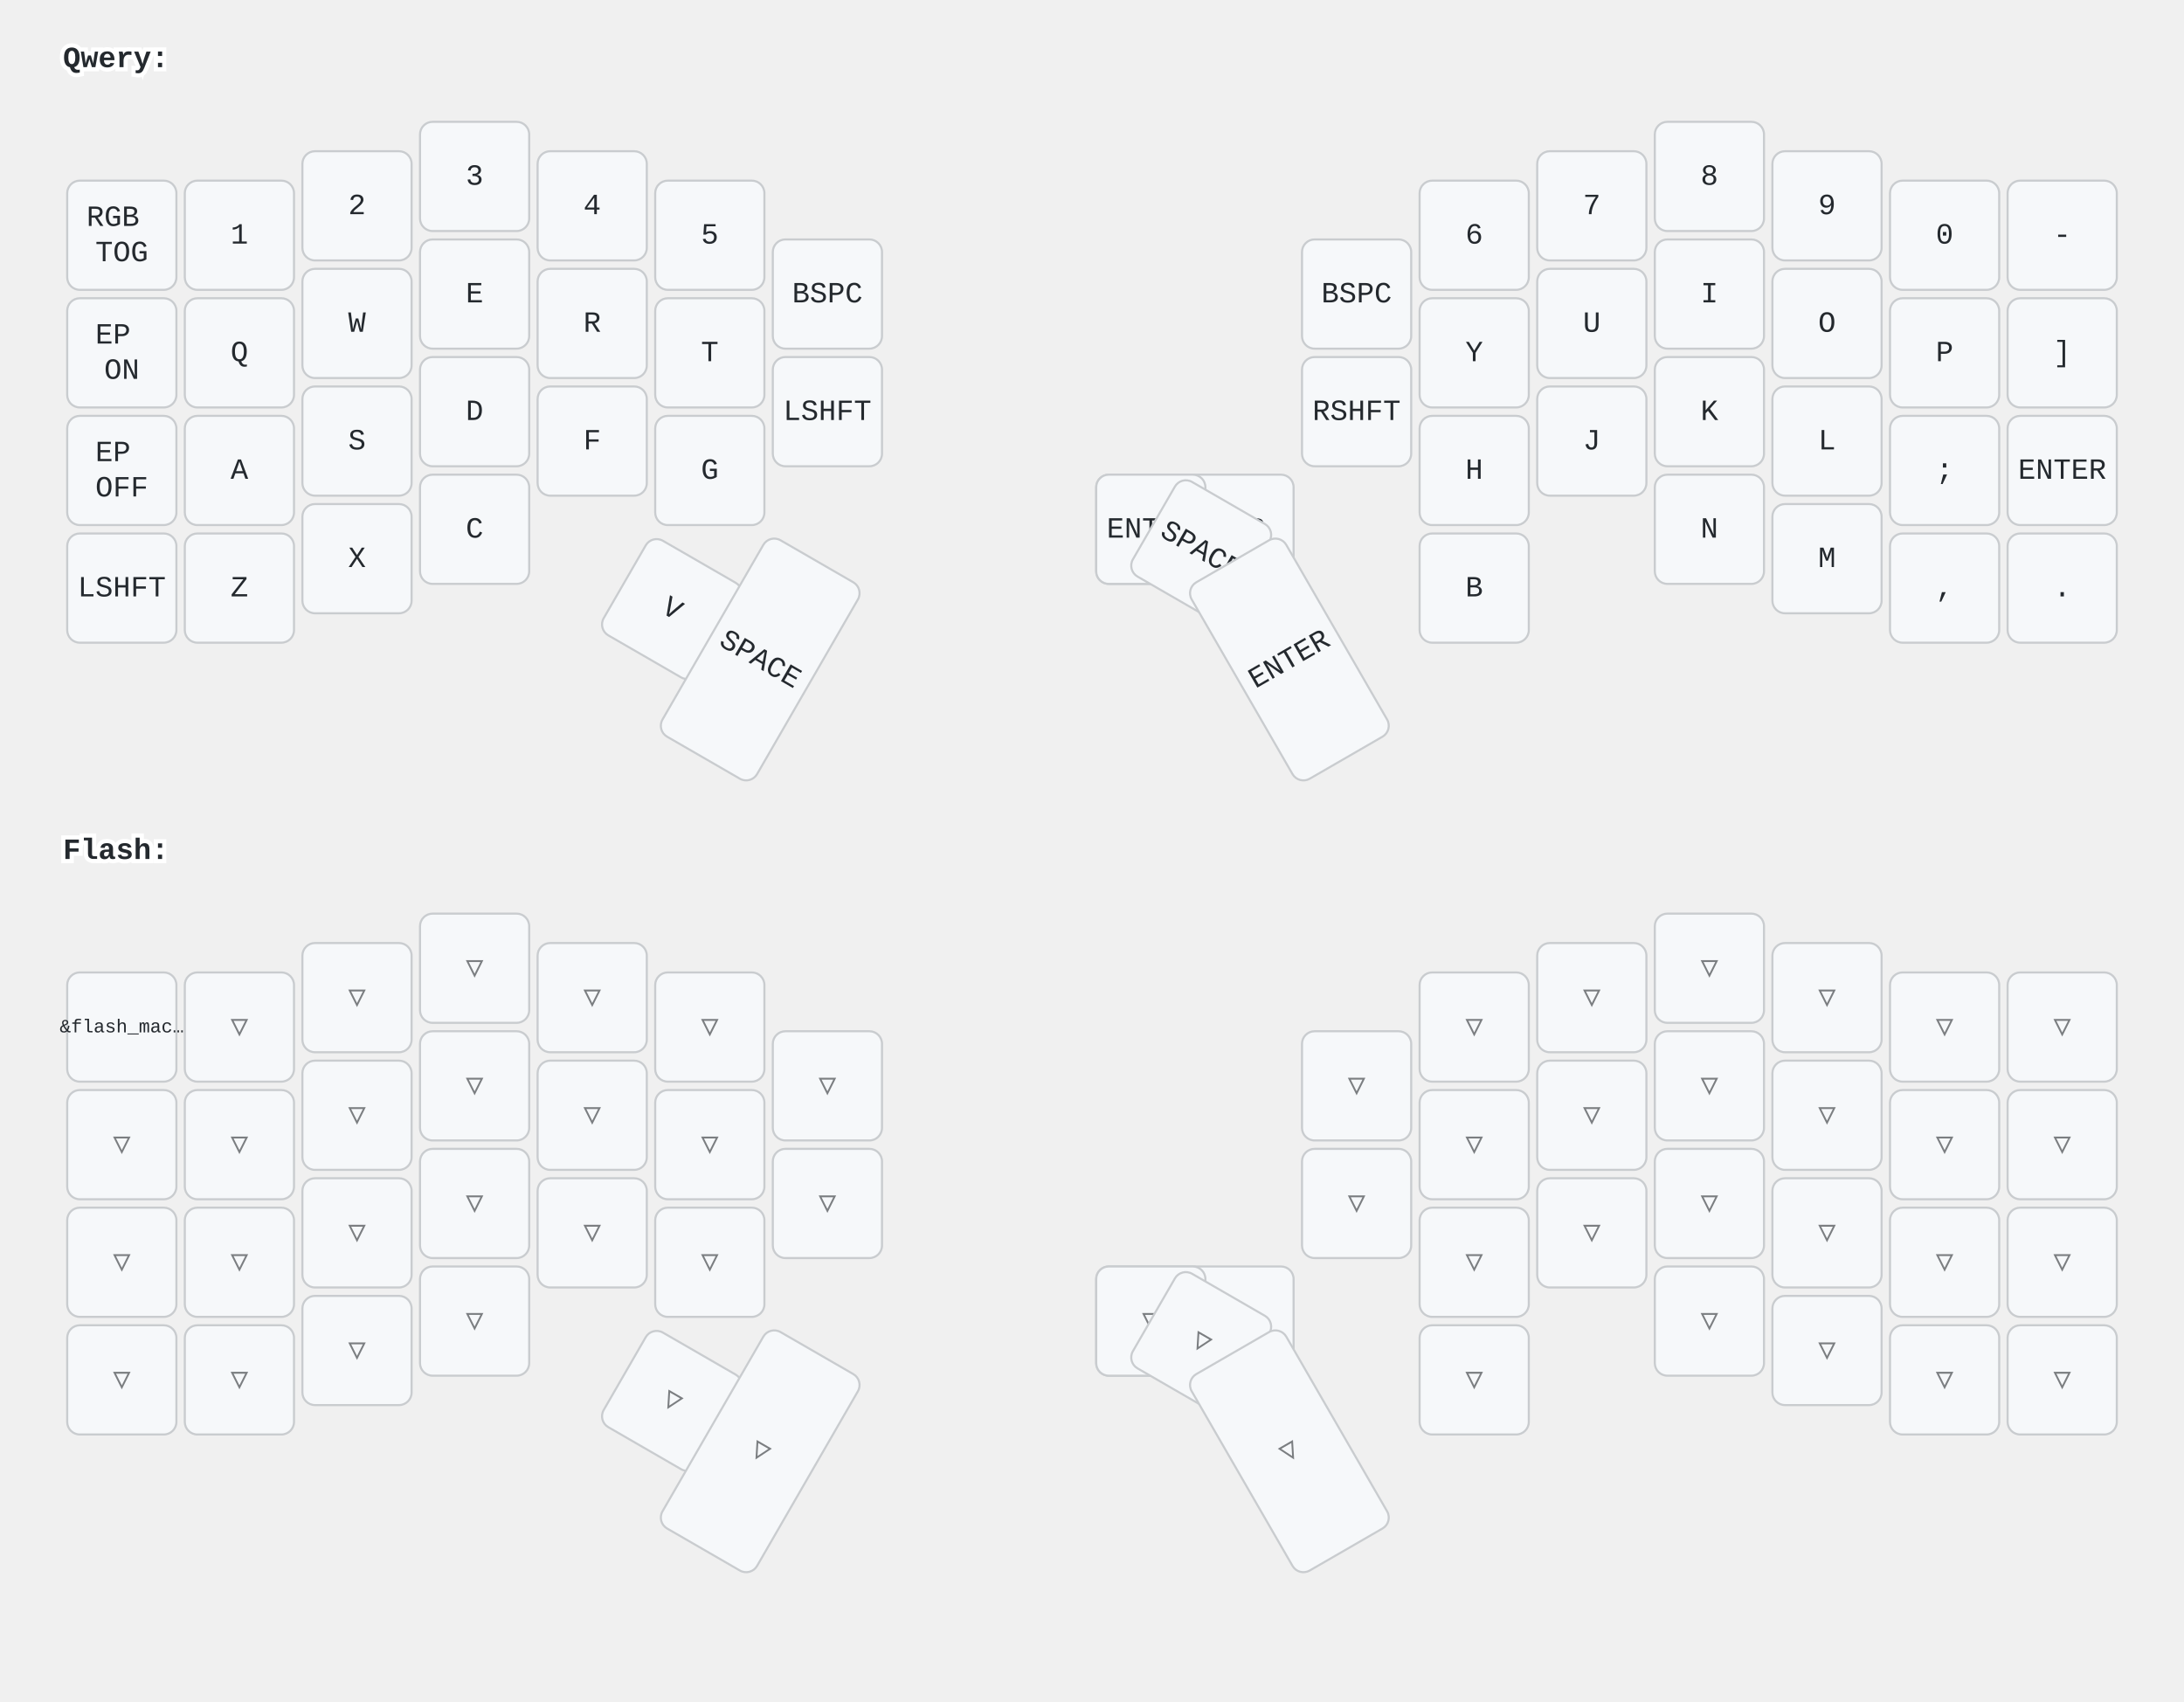
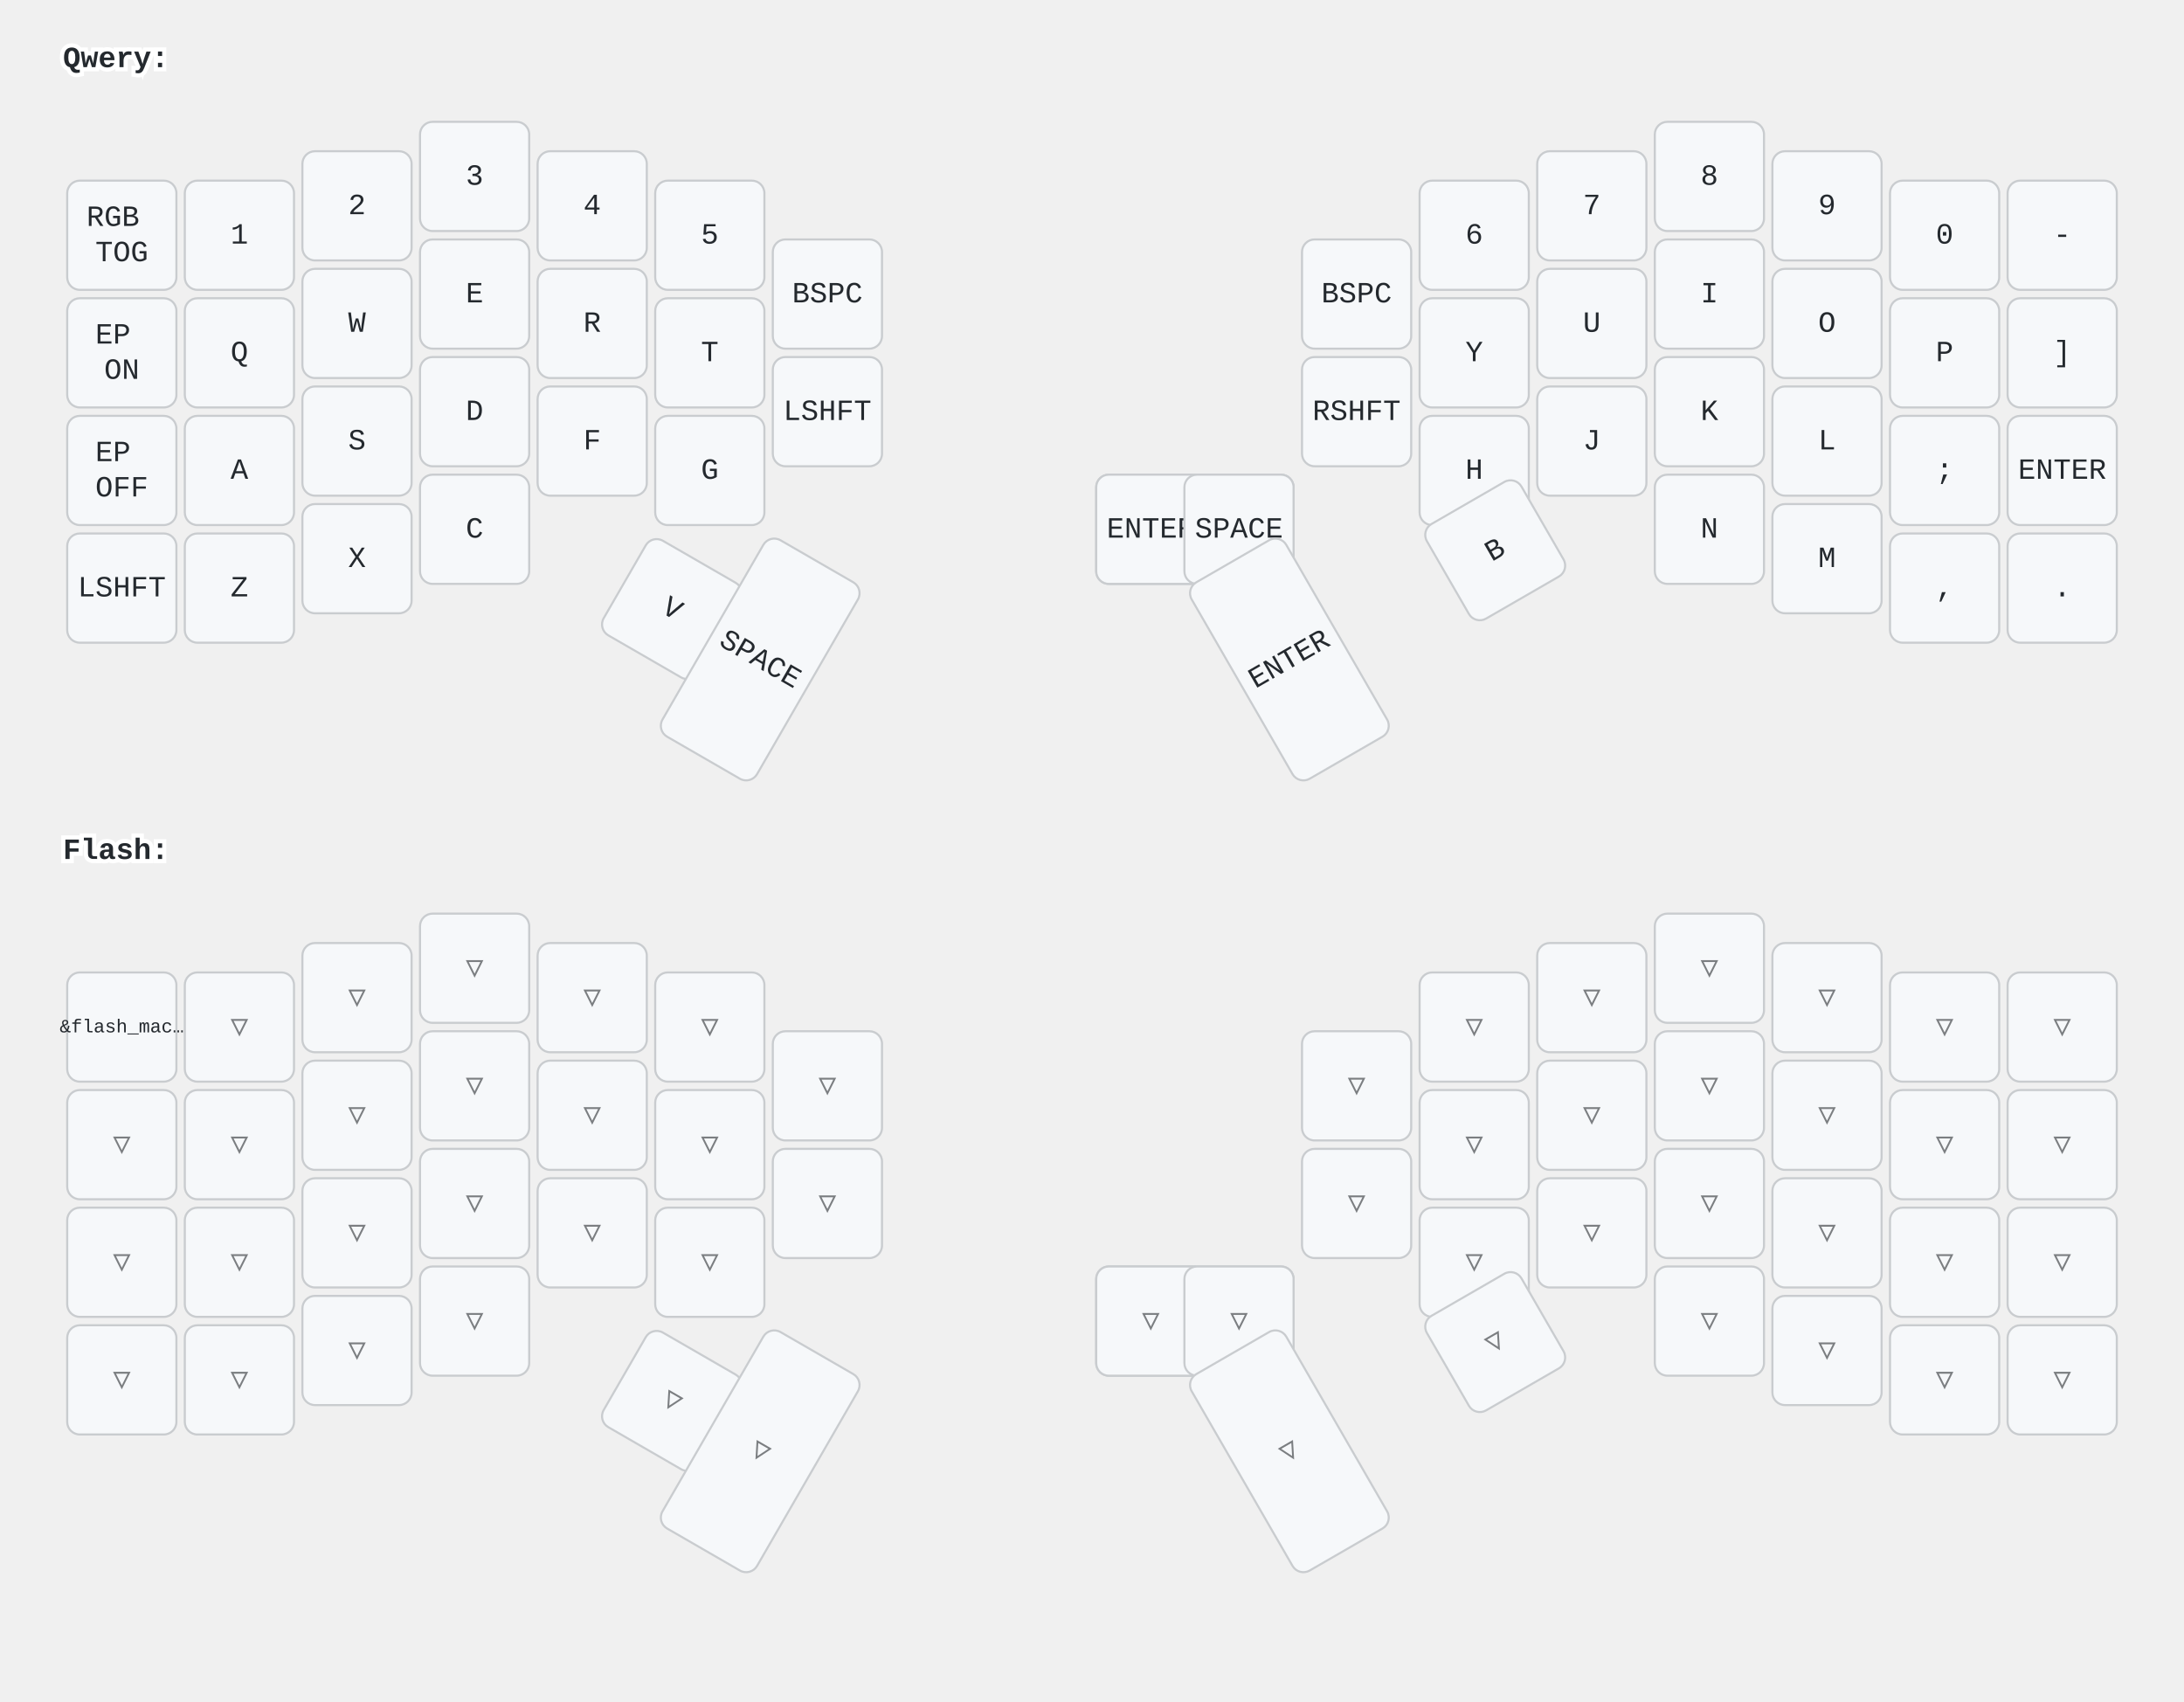
<svg xmlns="http://www.w3.org/2000/svg" width="1040" height="810" viewBox="0 0 1040 810" class="keymap">
  <style>/* inherit to force styles through use tags */
svg path {
    fill: inherit;
}

/* font and background color specifications */
svg.keymap {
    font-family: SFMono-Regular,Consolas,Liberation Mono,Menlo,monospace;
    font-size: 14px;
    font-kerning: normal;
    text-rendering: optimizeLegibility;
    fill: #24292e;
}

/* default key styling */
rect.key {
    fill: #f6f8fa;
}

rect.key, rect.combo {
    stroke: #c9cccf;
    stroke-width: 1;
}

/* default key side styling, only used is draw_key_sides is set */
rect.side {
    filter: brightness(90%);
}

/* color accent for combo boxes */
rect.combo, rect.combo-separate {
    fill: #cdf;
}

/* color accent for held keys */
rect.held, rect.combo.held {
    fill: #fdd;
}

/* color accent for ghost (optional) keys */
rect.ghost, rect.combo.ghost {
    stroke-dasharray: 4, 4;
    stroke-width: 2;
}

text {
    text-anchor: middle;
    dominant-baseline: middle;
}

/* styling for layer labels */
text.label {
    font-weight: bold;
    text-anchor: start;
    stroke: white;
    stroke-width: 4;
    paint-order: stroke;
}

/* styling for optional footer */
text.footer {
    text-anchor: end;
    dominant-baseline: auto;
    stroke: white;
    stroke-width: 4;
    paint-order: stroke;
}

/* styling for combo tap, and key hold/shifted label text */
text.combo, text.hold, text.shifted {
    font-size: 11px;
}

text.hold {
    text-anchor: middle;
    dominant-baseline: auto;
}

text.shifted {
    text-anchor: middle;
    dominant-baseline: hanging;
}

text.layer-activator {
    text-decoration: underline;
}

/* styling for hold/shifted label text in combo box */
text.combo.hold, text.combo.shifted {
    font-size: 8px;
}

/* lighter symbol for transparent keys */
text.trans {
    fill: #7b7e81;
}

/* styling for combo dendrons */
path.combo {
    stroke-width: 1;
    stroke: gray;
    fill: none;
}

/* Start Tabler Icons Cleanup */
/* cannot use height/width with glyphs */
.icon-tabler &gt; path {
    fill: inherit;
    stroke: inherit;
    stroke-width: 2;
}
/* hide tabler's default box */
.icon-tabler &gt; path[stroke="none"][fill="none"] {
    visibility: hidden;
}
/* End Tabler Icons Cleanup */
</style>
  <g transform="translate(30, 0)" class="layer-Qwery">
    <text x="0" y="28" class="label" id="Qwery">Qwery:</text>
    <g transform="translate(0, 56)">
      <g transform="translate(28, 56)" class="key keypos-0">
        <rect rx="6" ry="6" x="-26" y="-26" width="52" height="52" class="key" />
        <text x="0" y="0" class="key tap">
          <tspan x="0" dy="-0.6em">RGB</tspan>
          <tspan x="0" dy="1.2em">TOG</tspan>
        </text>
      </g>
      <g transform="translate(84, 56)" class="key keypos-1">
        <rect rx="6" ry="6" x="-26" y="-26" width="52" height="52" class="key" />
        <text x="0" y="0" class="key tap">1</text>
      </g>
      <g transform="translate(140, 42)" class="key keypos-2">
        <rect rx="6" ry="6" x="-26" y="-26" width="52" height="52" class="key" />
        <text x="0" y="0" class="key tap">2</text>
      </g>
      <g transform="translate(196, 28)" class="key keypos-3">
        <rect rx="6" ry="6" x="-26" y="-26" width="52" height="52" class="key" />
        <text x="0" y="0" class="key tap">3</text>
      </g>
      <g transform="translate(252, 42)" class="key keypos-4">
        <rect rx="6" ry="6" x="-26" y="-26" width="52" height="52" class="key" />
        <text x="0" y="0" class="key tap">4</text>
      </g>
      <g transform="translate(308, 56)" class="key keypos-5">
        <rect rx="6" ry="6" x="-26" y="-26" width="52" height="52" class="key" />
        <text x="0" y="0" class="key tap">5</text>
      </g>
      <g transform="translate(364, 84)" class="key keypos-6">
        <rect rx="6" ry="6" x="-26" y="-26" width="52" height="52" class="key" />
        <text x="0" y="0" class="key tap">BSPC</text>
      </g>
      <g transform="translate(616, 84)" class="key keypos-7">
        <rect rx="6" ry="6" x="-26" y="-26" width="52" height="52" class="key" />
        <text x="0" y="0" class="key tap">BSPC</text>
      </g>
      <g transform="translate(672, 56)" class="key keypos-8">
        <rect rx="6" ry="6" x="-26" y="-26" width="52" height="52" class="key" />
        <text x="0" y="0" class="key tap">6</text>
      </g>
      <g transform="translate(728, 42)" class="key keypos-9">
        <rect rx="6" ry="6" x="-26" y="-26" width="52" height="52" class="key" />
        <text x="0" y="0" class="key tap">7</text>
      </g>
      <g transform="translate(784, 28)" class="key keypos-10">
        <rect rx="6" ry="6" x="-26" y="-26" width="52" height="52" class="key" />
        <text x="0" y="0" class="key tap">8</text>
      </g>
      <g transform="translate(840, 42)" class="key keypos-11">
        <rect rx="6" ry="6" x="-26" y="-26" width="52" height="52" class="key" />
        <text x="0" y="0" class="key tap">9</text>
      </g>
      <g transform="translate(896, 56)" class="key keypos-12">
        <rect rx="6" ry="6" x="-26" y="-26" width="52" height="52" class="key" />
        <text x="0" y="0" class="key tap">0</text>
      </g>
      <g transform="translate(952, 56)" class="key keypos-13">
        <rect rx="6" ry="6" x="-26" y="-26" width="52" height="52" class="key" />
        <text x="0" y="0" class="key tap">-</text>
      </g>
      <g transform="translate(28, 112)" class="key keypos-14">
        <rect rx="6" ry="6" x="-26" y="-26" width="52" height="52" class="key" />
        <text x="0" y="0" class="key tap">
          <tspan x="0" dy="-0.6em">EP</tspan>
          <tspan x="0" dy="1.2em">ON</tspan>
        </text>
      </g>
      <g transform="translate(84, 112)" class="key keypos-15">
        <rect rx="6" ry="6" x="-26" y="-26" width="52" height="52" class="key" />
        <text x="0" y="0" class="key tap">Q</text>
      </g>
      <g transform="translate(140, 98)" class="key keypos-16">
        <rect rx="6" ry="6" x="-26" y="-26" width="52" height="52" class="key" />
        <text x="0" y="0" class="key tap">W</text>
      </g>
      <g transform="translate(196, 84)" class="key keypos-17">
        <rect rx="6" ry="6" x="-26" y="-26" width="52" height="52" class="key" />
        <text x="0" y="0" class="key tap">E</text>
      </g>
      <g transform="translate(252, 98)" class="key keypos-18">
        <rect rx="6" ry="6" x="-26" y="-26" width="52" height="52" class="key" />
        <text x="0" y="0" class="key tap">R</text>
      </g>
      <g transform="translate(308, 112)" class="key keypos-19">
        <rect rx="6" ry="6" x="-26" y="-26" width="52" height="52" class="key" />
        <text x="0" y="0" class="key tap">T</text>
      </g>
      <g transform="translate(364, 140)" class="key keypos-20">
        <rect rx="6" ry="6" x="-26" y="-26" width="52" height="52" class="key" />
        <text x="0" y="0" class="key tap">LSHFT</text>
      </g>
      <g transform="translate(616, 140)" class="key keypos-21">
        <rect rx="6" ry="6" x="-26" y="-26" width="52" height="52" class="key" />
        <text x="0" y="0" class="key tap">RSHFT</text>
      </g>
      <g transform="translate(672, 112)" class="key keypos-22">
        <rect rx="6" ry="6" x="-26" y="-26" width="52" height="52" class="key" />
        <text x="0" y="0" class="key tap">Y</text>
      </g>
      <g transform="translate(728, 98)" class="key keypos-23">
        <rect rx="6" ry="6" x="-26" y="-26" width="52" height="52" class="key" />
        <text x="0" y="0" class="key tap">U</text>
      </g>
      <g transform="translate(784, 84)" class="key keypos-24">
        <rect rx="6" ry="6" x="-26" y="-26" width="52" height="52" class="key" />
        <text x="0" y="0" class="key tap">I</text>
      </g>
      <g transform="translate(840, 98)" class="key keypos-25">
        <rect rx="6" ry="6" x="-26" y="-26" width="52" height="52" class="key" />
        <text x="0" y="0" class="key tap">O</text>
      </g>
      <g transform="translate(896, 112)" class="key keypos-26">
        <rect rx="6" ry="6" x="-26" y="-26" width="52" height="52" class="key" />
        <text x="0" y="0" class="key tap">P</text>
      </g>
      <g transform="translate(952, 112)" class="key keypos-27">
        <rect rx="6" ry="6" x="-26" y="-26" width="52" height="52" class="key" />
        <text x="0" y="0" class="key tap">]</text>
      </g>
      <g transform="translate(28, 168)" class="key keypos-28">
        <rect rx="6" ry="6" x="-26" y="-26" width="52" height="52" class="key" />
        <text x="0" y="0" class="key tap">
          <tspan x="0" dy="-0.6em">EP</tspan>
          <tspan x="0" dy="1.2em">OFF</tspan>
        </text>
      </g>
      <g transform="translate(84, 168)" class="key keypos-29">
        <rect rx="6" ry="6" x="-26" y="-26" width="52" height="52" class="key" />
        <text x="0" y="0" class="key tap">A</text>
      </g>
      <g transform="translate(140, 154)" class="key keypos-30">
        <rect rx="6" ry="6" x="-26" y="-26" width="52" height="52" class="key" />
        <text x="0" y="0" class="key tap">S</text>
      </g>
      <g transform="translate(196, 140)" class="key keypos-31">
        <rect rx="6" ry="6" x="-26" y="-26" width="52" height="52" class="key" />
        <text x="0" y="0" class="key tap">D</text>
      </g>
      <g transform="translate(252, 154)" class="key keypos-32">
        <rect rx="6" ry="6" x="-26" y="-26" width="52" height="52" class="key" />
        <text x="0" y="0" class="key tap">F</text>
      </g>
      <g transform="translate(308, 168)" class="key keypos-33">
        <rect rx="6" ry="6" x="-26" y="-26" width="52" height="52" class="key" />
        <text x="0" y="0" class="key tap">G</text>
      </g>
      <g transform="translate(518, 196)" class="key keypos-34">
        <rect rx="6" ry="6" x="-26" y="-26" width="52" height="52" class="key" />
        <text x="0" y="0" class="key tap">TAB</text>
      </g>
      <g transform="translate(560, 196)" class="key keypos-35">
        <rect rx="6" ry="6" x="-26" y="-26" width="52" height="52" class="key" />
        <text x="0" y="0" class="key tap">TAB</text>
      </g>
      <g transform="translate(672, 168)" class="key keypos-36">
        <rect rx="6" ry="6" x="-26" y="-26" width="52" height="52" class="key" />
        <text x="0" y="0" class="key tap">H</text>
      </g>
      <g transform="translate(728, 154)" class="key keypos-37">
        <rect rx="6" ry="6" x="-26" y="-26" width="52" height="52" class="key" />
        <text x="0" y="0" class="key tap">J</text>
      </g>
      <g transform="translate(784, 140)" class="key keypos-38">
        <rect rx="6" ry="6" x="-26" y="-26" width="52" height="52" class="key" />
        <text x="0" y="0" class="key tap">K</text>
      </g>
      <g transform="translate(840, 154)" class="key keypos-39">
        <rect rx="6" ry="6" x="-26" y="-26" width="52" height="52" class="key" />
        <text x="0" y="0" class="key tap">L</text>
      </g>
      <g transform="translate(896, 168)" class="key keypos-40">
        <rect rx="6" ry="6" x="-26" y="-26" width="52" height="52" class="key" />
        <text x="0" y="0" class="key tap">;</text>
      </g>
      <g transform="translate(952, 168)" class="key keypos-41">
        <rect rx="6" ry="6" x="-26" y="-26" width="52" height="52" class="key" />
        <text x="0" y="0" class="key tap">ENTER</text>
      </g>
      <g transform="translate(28, 224)" class="key keypos-42">
        <rect rx="6" ry="6" x="-26" y="-26" width="52" height="52" class="key" />
        <text x="0" y="0" class="key tap">LSHFT</text>
      </g>
      <g transform="translate(84, 224)" class="key keypos-43">
        <rect rx="6" ry="6" x="-26" y="-26" width="52" height="52" class="key" />
        <text x="0" y="0" class="key tap">Z</text>
      </g>
      <g transform="translate(140, 210)" class="key keypos-44">
        <rect rx="6" ry="6" x="-26" y="-26" width="52" height="52" class="key" />
        <text x="0" y="0" class="key tap">X</text>
      </g>
      <g transform="translate(196, 196)" class="key keypos-45">
        <rect rx="6" ry="6" x="-26" y="-26" width="52" height="52" class="key" />
        <text x="0" y="0" class="key tap">C</text>
      </g>
      <g transform="translate(290, 234) rotate(30.0)" class="key keypos-46">
        <rect rx="6" ry="6" x="-26" y="-26" width="52" height="52" class="key" />
        <text x="0" y="0" class="key tap">V</text>
      </g>
      <g transform="translate(332, 258) rotate(30.0)" class="key keypos-47">
        <rect rx="6" ry="6" x="-26" y="-54" width="52" height="108" class="key" />
        <text x="0" y="0" class="key tap">SPACE</text>
      </g>
      <g transform="translate(518, 196)" class="key keypos-48">
        <rect rx="6" ry="6" x="-26" y="-26" width="52" height="52" class="key" />
        <text x="0" y="0" class="key tap">ENTER</text>
      </g>
-       <g transform="translate(542, 206) rotate(30.0)" class="key keypos-49">
+       <g transform="translate(560, 196)" class="key keypos-49">
        <rect rx="6" ry="6" x="-26" y="-26" width="52" height="52" class="key" />
        <text x="0" y="0" class="key tap">SPACE</text>
      </g>
      <g transform="translate(584, 258) rotate(-30.0)" class="key keypos-50">
        <rect rx="6" ry="6" x="-26" y="-54" width="52" height="108" class="key" />
        <text x="0" y="0" class="key tap">ENTER</text>
      </g>
-       <g transform="translate(672, 224)" class="key keypos-51">
+       <g transform="translate(682, 206) rotate(-30.0)" class="key keypos-51">
        <rect rx="6" ry="6" x="-26" y="-26" width="52" height="52" class="key" />
        <text x="0" y="0" class="key tap">B</text>
      </g>
      <g transform="translate(784, 196)" class="key keypos-52">
        <rect rx="6" ry="6" x="-26" y="-26" width="52" height="52" class="key" />
        <text x="0" y="0" class="key tap">N</text>
      </g>
      <g transform="translate(840, 210)" class="key keypos-53">
        <rect rx="6" ry="6" x="-26" y="-26" width="52" height="52" class="key" />
        <text x="0" y="0" class="key tap">M</text>
      </g>
      <g transform="translate(896, 224)" class="key keypos-54">
        <rect rx="6" ry="6" x="-26" y="-26" width="52" height="52" class="key" />
        <text x="0" y="0" class="key tap">,</text>
      </g>
      <g transform="translate(952, 224)" class="key keypos-55">
        <rect rx="6" ry="6" x="-26" y="-26" width="52" height="52" class="key" />
        <text x="0" y="0" class="key tap">.</text>
      </g>
    </g>
  </g>
  <g transform="translate(30, 377)" class="layer-Flash">
    <text x="0" y="28" class="label" id="Flash">Flash:</text>
    <g transform="translate(0, 56)">
      <g transform="translate(28, 56)" class="key keypos-0">
        <rect rx="6" ry="6" x="-26" y="-26" width="52" height="52" class="key" />
        <text x="0" y="0" class="key tap">
          <tspan style="font-size: 64%">&amp;flash_mac…</tspan>
        </text>
      </g>
      <g transform="translate(84, 56)" class="key trans keypos-1">
        <rect rx="6" ry="6" x="-26" y="-26" width="52" height="52" class="key trans" />
        <text x="0" y="0" class="key trans tap">▽</text>
      </g>
      <g transform="translate(140, 42)" class="key trans keypos-2">
        <rect rx="6" ry="6" x="-26" y="-26" width="52" height="52" class="key trans" />
        <text x="0" y="0" class="key trans tap">▽</text>
      </g>
      <g transform="translate(196, 28)" class="key trans keypos-3">
        <rect rx="6" ry="6" x="-26" y="-26" width="52" height="52" class="key trans" />
        <text x="0" y="0" class="key trans tap">▽</text>
      </g>
      <g transform="translate(252, 42)" class="key trans keypos-4">
        <rect rx="6" ry="6" x="-26" y="-26" width="52" height="52" class="key trans" />
        <text x="0" y="0" class="key trans tap">▽</text>
      </g>
      <g transform="translate(308, 56)" class="key trans keypos-5">
        <rect rx="6" ry="6" x="-26" y="-26" width="52" height="52" class="key trans" />
        <text x="0" y="0" class="key trans tap">▽</text>
      </g>
      <g transform="translate(364, 84)" class="key trans keypos-6">
        <rect rx="6" ry="6" x="-26" y="-26" width="52" height="52" class="key trans" />
        <text x="0" y="0" class="key trans tap">▽</text>
      </g>
      <g transform="translate(616, 84)" class="key trans keypos-7">
        <rect rx="6" ry="6" x="-26" y="-26" width="52" height="52" class="key trans" />
        <text x="0" y="0" class="key trans tap">▽</text>
      </g>
      <g transform="translate(672, 56)" class="key trans keypos-8">
        <rect rx="6" ry="6" x="-26" y="-26" width="52" height="52" class="key trans" />
        <text x="0" y="0" class="key trans tap">▽</text>
      </g>
      <g transform="translate(728, 42)" class="key trans keypos-9">
        <rect rx="6" ry="6" x="-26" y="-26" width="52" height="52" class="key trans" />
        <text x="0" y="0" class="key trans tap">▽</text>
      </g>
      <g transform="translate(784, 28)" class="key trans keypos-10">
        <rect rx="6" ry="6" x="-26" y="-26" width="52" height="52" class="key trans" />
        <text x="0" y="0" class="key trans tap">▽</text>
      </g>
      <g transform="translate(840, 42)" class="key trans keypos-11">
        <rect rx="6" ry="6" x="-26" y="-26" width="52" height="52" class="key trans" />
        <text x="0" y="0" class="key trans tap">▽</text>
      </g>
      <g transform="translate(896, 56)" class="key trans keypos-12">
        <rect rx="6" ry="6" x="-26" y="-26" width="52" height="52" class="key trans" />
        <text x="0" y="0" class="key trans tap">▽</text>
      </g>
      <g transform="translate(952, 56)" class="key trans keypos-13">
        <rect rx="6" ry="6" x="-26" y="-26" width="52" height="52" class="key trans" />
        <text x="0" y="0" class="key trans tap">▽</text>
      </g>
      <g transform="translate(28, 112)" class="key trans keypos-14">
        <rect rx="6" ry="6" x="-26" y="-26" width="52" height="52" class="key trans" />
        <text x="0" y="0" class="key trans tap">▽</text>
      </g>
      <g transform="translate(84, 112)" class="key trans keypos-15">
        <rect rx="6" ry="6" x="-26" y="-26" width="52" height="52" class="key trans" />
        <text x="0" y="0" class="key trans tap">▽</text>
      </g>
      <g transform="translate(140, 98)" class="key trans keypos-16">
        <rect rx="6" ry="6" x="-26" y="-26" width="52" height="52" class="key trans" />
        <text x="0" y="0" class="key trans tap">▽</text>
      </g>
      <g transform="translate(196, 84)" class="key trans keypos-17">
        <rect rx="6" ry="6" x="-26" y="-26" width="52" height="52" class="key trans" />
        <text x="0" y="0" class="key trans tap">▽</text>
      </g>
      <g transform="translate(252, 98)" class="key trans keypos-18">
        <rect rx="6" ry="6" x="-26" y="-26" width="52" height="52" class="key trans" />
        <text x="0" y="0" class="key trans tap">▽</text>
      </g>
      <g transform="translate(308, 112)" class="key trans keypos-19">
        <rect rx="6" ry="6" x="-26" y="-26" width="52" height="52" class="key trans" />
        <text x="0" y="0" class="key trans tap">▽</text>
      </g>
      <g transform="translate(364, 140)" class="key trans keypos-20">
        <rect rx="6" ry="6" x="-26" y="-26" width="52" height="52" class="key trans" />
        <text x="0" y="0" class="key trans tap">▽</text>
      </g>
      <g transform="translate(616, 140)" class="key trans keypos-21">
        <rect rx="6" ry="6" x="-26" y="-26" width="52" height="52" class="key trans" />
        <text x="0" y="0" class="key trans tap">▽</text>
      </g>
      <g transform="translate(672, 112)" class="key trans keypos-22">
        <rect rx="6" ry="6" x="-26" y="-26" width="52" height="52" class="key trans" />
        <text x="0" y="0" class="key trans tap">▽</text>
      </g>
      <g transform="translate(728, 98)" class="key trans keypos-23">
        <rect rx="6" ry="6" x="-26" y="-26" width="52" height="52" class="key trans" />
        <text x="0" y="0" class="key trans tap">▽</text>
      </g>
      <g transform="translate(784, 84)" class="key trans keypos-24">
        <rect rx="6" ry="6" x="-26" y="-26" width="52" height="52" class="key trans" />
        <text x="0" y="0" class="key trans tap">▽</text>
      </g>
      <g transform="translate(840, 98)" class="key trans keypos-25">
        <rect rx="6" ry="6" x="-26" y="-26" width="52" height="52" class="key trans" />
        <text x="0" y="0" class="key trans tap">▽</text>
      </g>
      <g transform="translate(896, 112)" class="key trans keypos-26">
        <rect rx="6" ry="6" x="-26" y="-26" width="52" height="52" class="key trans" />
        <text x="0" y="0" class="key trans tap">▽</text>
      </g>
      <g transform="translate(952, 112)" class="key trans keypos-27">
        <rect rx="6" ry="6" x="-26" y="-26" width="52" height="52" class="key trans" />
        <text x="0" y="0" class="key trans tap">▽</text>
      </g>
      <g transform="translate(28, 168)" class="key trans keypos-28">
        <rect rx="6" ry="6" x="-26" y="-26" width="52" height="52" class="key trans" />
        <text x="0" y="0" class="key trans tap">▽</text>
      </g>
      <g transform="translate(84, 168)" class="key trans keypos-29">
        <rect rx="6" ry="6" x="-26" y="-26" width="52" height="52" class="key trans" />
        <text x="0" y="0" class="key trans tap">▽</text>
      </g>
      <g transform="translate(140, 154)" class="key trans keypos-30">
        <rect rx="6" ry="6" x="-26" y="-26" width="52" height="52" class="key trans" />
        <text x="0" y="0" class="key trans tap">▽</text>
      </g>
      <g transform="translate(196, 140)" class="key trans keypos-31">
        <rect rx="6" ry="6" x="-26" y="-26" width="52" height="52" class="key trans" />
        <text x="0" y="0" class="key trans tap">▽</text>
      </g>
      <g transform="translate(252, 154)" class="key trans keypos-32">
        <rect rx="6" ry="6" x="-26" y="-26" width="52" height="52" class="key trans" />
        <text x="0" y="0" class="key trans tap">▽</text>
      </g>
      <g transform="translate(308, 168)" class="key trans keypos-33">
        <rect rx="6" ry="6" x="-26" y="-26" width="52" height="52" class="key trans" />
        <text x="0" y="0" class="key trans tap">▽</text>
      </g>
      <g transform="translate(518, 196)" class="key trans keypos-34">
        <rect rx="6" ry="6" x="-26" y="-26" width="52" height="52" class="key trans" />
        <text x="0" y="0" class="key trans tap">▽</text>
      </g>
      <g transform="translate(560, 196)" class="key trans keypos-35">
        <rect rx="6" ry="6" x="-26" y="-26" width="52" height="52" class="key trans" />
        <text x="0" y="0" class="key trans tap">▽</text>
      </g>
      <g transform="translate(672, 168)" class="key trans keypos-36">
        <rect rx="6" ry="6" x="-26" y="-26" width="52" height="52" class="key trans" />
        <text x="0" y="0" class="key trans tap">▽</text>
      </g>
      <g transform="translate(728, 154)" class="key trans keypos-37">
        <rect rx="6" ry="6" x="-26" y="-26" width="52" height="52" class="key trans" />
        <text x="0" y="0" class="key trans tap">▽</text>
      </g>
      <g transform="translate(784, 140)" class="key trans keypos-38">
        <rect rx="6" ry="6" x="-26" y="-26" width="52" height="52" class="key trans" />
        <text x="0" y="0" class="key trans tap">▽</text>
      </g>
      <g transform="translate(840, 154)" class="key trans keypos-39">
        <rect rx="6" ry="6" x="-26" y="-26" width="52" height="52" class="key trans" />
        <text x="0" y="0" class="key trans tap">▽</text>
      </g>
      <g transform="translate(896, 168)" class="key trans keypos-40">
        <rect rx="6" ry="6" x="-26" y="-26" width="52" height="52" class="key trans" />
        <text x="0" y="0" class="key trans tap">▽</text>
      </g>
      <g transform="translate(952, 168)" class="key trans keypos-41">
        <rect rx="6" ry="6" x="-26" y="-26" width="52" height="52" class="key trans" />
        <text x="0" y="0" class="key trans tap">▽</text>
      </g>
      <g transform="translate(28, 224)" class="key trans keypos-42">
        <rect rx="6" ry="6" x="-26" y="-26" width="52" height="52" class="key trans" />
        <text x="0" y="0" class="key trans tap">▽</text>
      </g>
      <g transform="translate(84, 224)" class="key trans keypos-43">
        <rect rx="6" ry="6" x="-26" y="-26" width="52" height="52" class="key trans" />
        <text x="0" y="0" class="key trans tap">▽</text>
      </g>
      <g transform="translate(140, 210)" class="key trans keypos-44">
        <rect rx="6" ry="6" x="-26" y="-26" width="52" height="52" class="key trans" />
        <text x="0" y="0" class="key trans tap">▽</text>
      </g>
      <g transform="translate(196, 196)" class="key trans keypos-45">
        <rect rx="6" ry="6" x="-26" y="-26" width="52" height="52" class="key trans" />
        <text x="0" y="0" class="key trans tap">▽</text>
      </g>
      <g transform="translate(290, 234) rotate(30.0)" class="key trans keypos-46">
        <rect rx="6" ry="6" x="-26" y="-26" width="52" height="52" class="key trans" />
        <text x="0" y="0" class="key trans tap">▽</text>
      </g>
      <g transform="translate(332, 258) rotate(30.0)" class="key trans keypos-47">
        <rect rx="6" ry="6" x="-26" y="-54" width="52" height="108" class="key trans" />
        <text x="0" y="0" class="key trans tap">▽</text>
      </g>
      <g transform="translate(518, 196)" class="key trans keypos-48">
        <rect rx="6" ry="6" x="-26" y="-26" width="52" height="52" class="key trans" />
        <text x="0" y="0" class="key trans tap">▽</text>
      </g>
-       <g transform="translate(542, 206) rotate(30.0)" class="key trans keypos-49">
+       <g transform="translate(560, 196)" class="key trans keypos-49">
        <rect rx="6" ry="6" x="-26" y="-26" width="52" height="52" class="key trans" />
        <text x="0" y="0" class="key trans tap">▽</text>
      </g>
      <g transform="translate(584, 258) rotate(-30.0)" class="key trans keypos-50">
        <rect rx="6" ry="6" x="-26" y="-54" width="52" height="108" class="key trans" />
        <text x="0" y="0" class="key trans tap">▽</text>
      </g>
-       <g transform="translate(672, 224)" class="key trans keypos-51">
+       <g transform="translate(682, 206) rotate(-30.0)" class="key trans keypos-51">
        <rect rx="6" ry="6" x="-26" y="-26" width="52" height="52" class="key trans" />
        <text x="0" y="0" class="key trans tap">▽</text>
      </g>
      <g transform="translate(784, 196)" class="key trans keypos-52">
        <rect rx="6" ry="6" x="-26" y="-26" width="52" height="52" class="key trans" />
        <text x="0" y="0" class="key trans tap">▽</text>
      </g>
      <g transform="translate(840, 210)" class="key trans keypos-53">
        <rect rx="6" ry="6" x="-26" y="-26" width="52" height="52" class="key trans" />
        <text x="0" y="0" class="key trans tap">▽</text>
      </g>
      <g transform="translate(896, 224)" class="key trans keypos-54">
        <rect rx="6" ry="6" x="-26" y="-26" width="52" height="52" class="key trans" />
        <text x="0" y="0" class="key trans tap">▽</text>
      </g>
      <g transform="translate(952, 224)" class="key trans keypos-55">
        <rect rx="6" ry="6" x="-26" y="-26" width="52" height="52" class="key trans" />
        <text x="0" y="0" class="key trans tap">▽</text>
      </g>
    </g>
  </g>
</svg>
